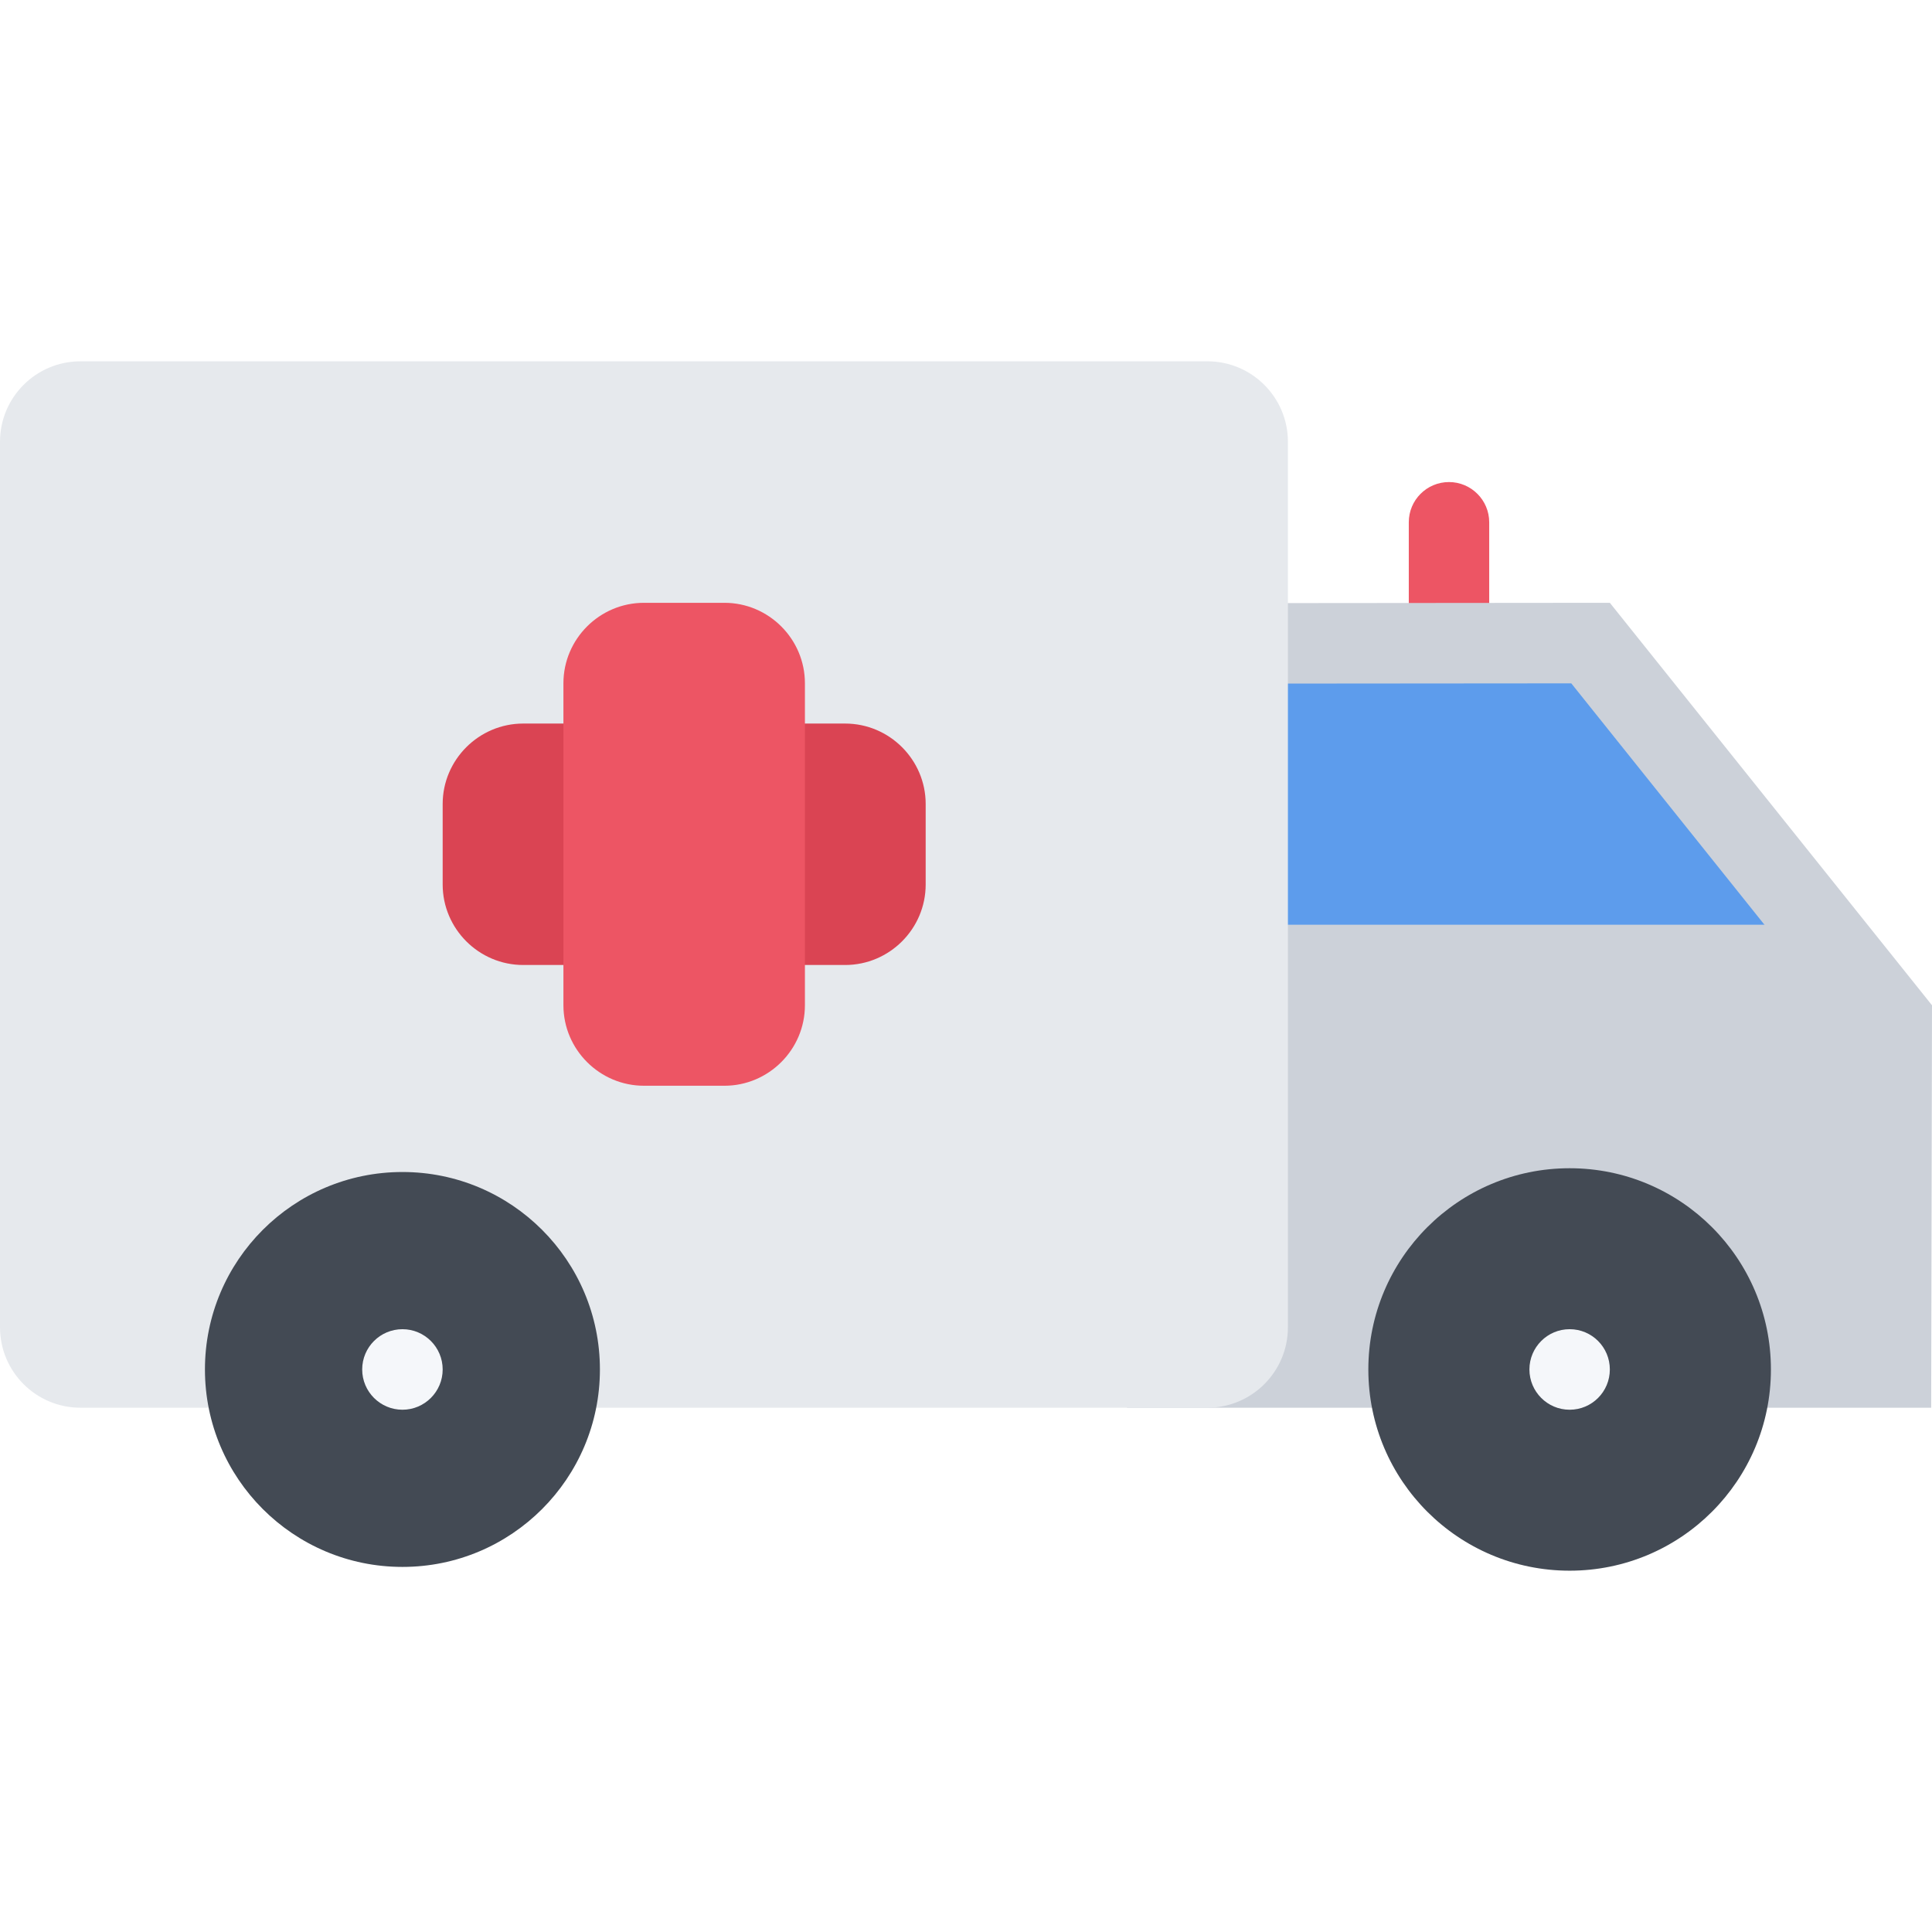
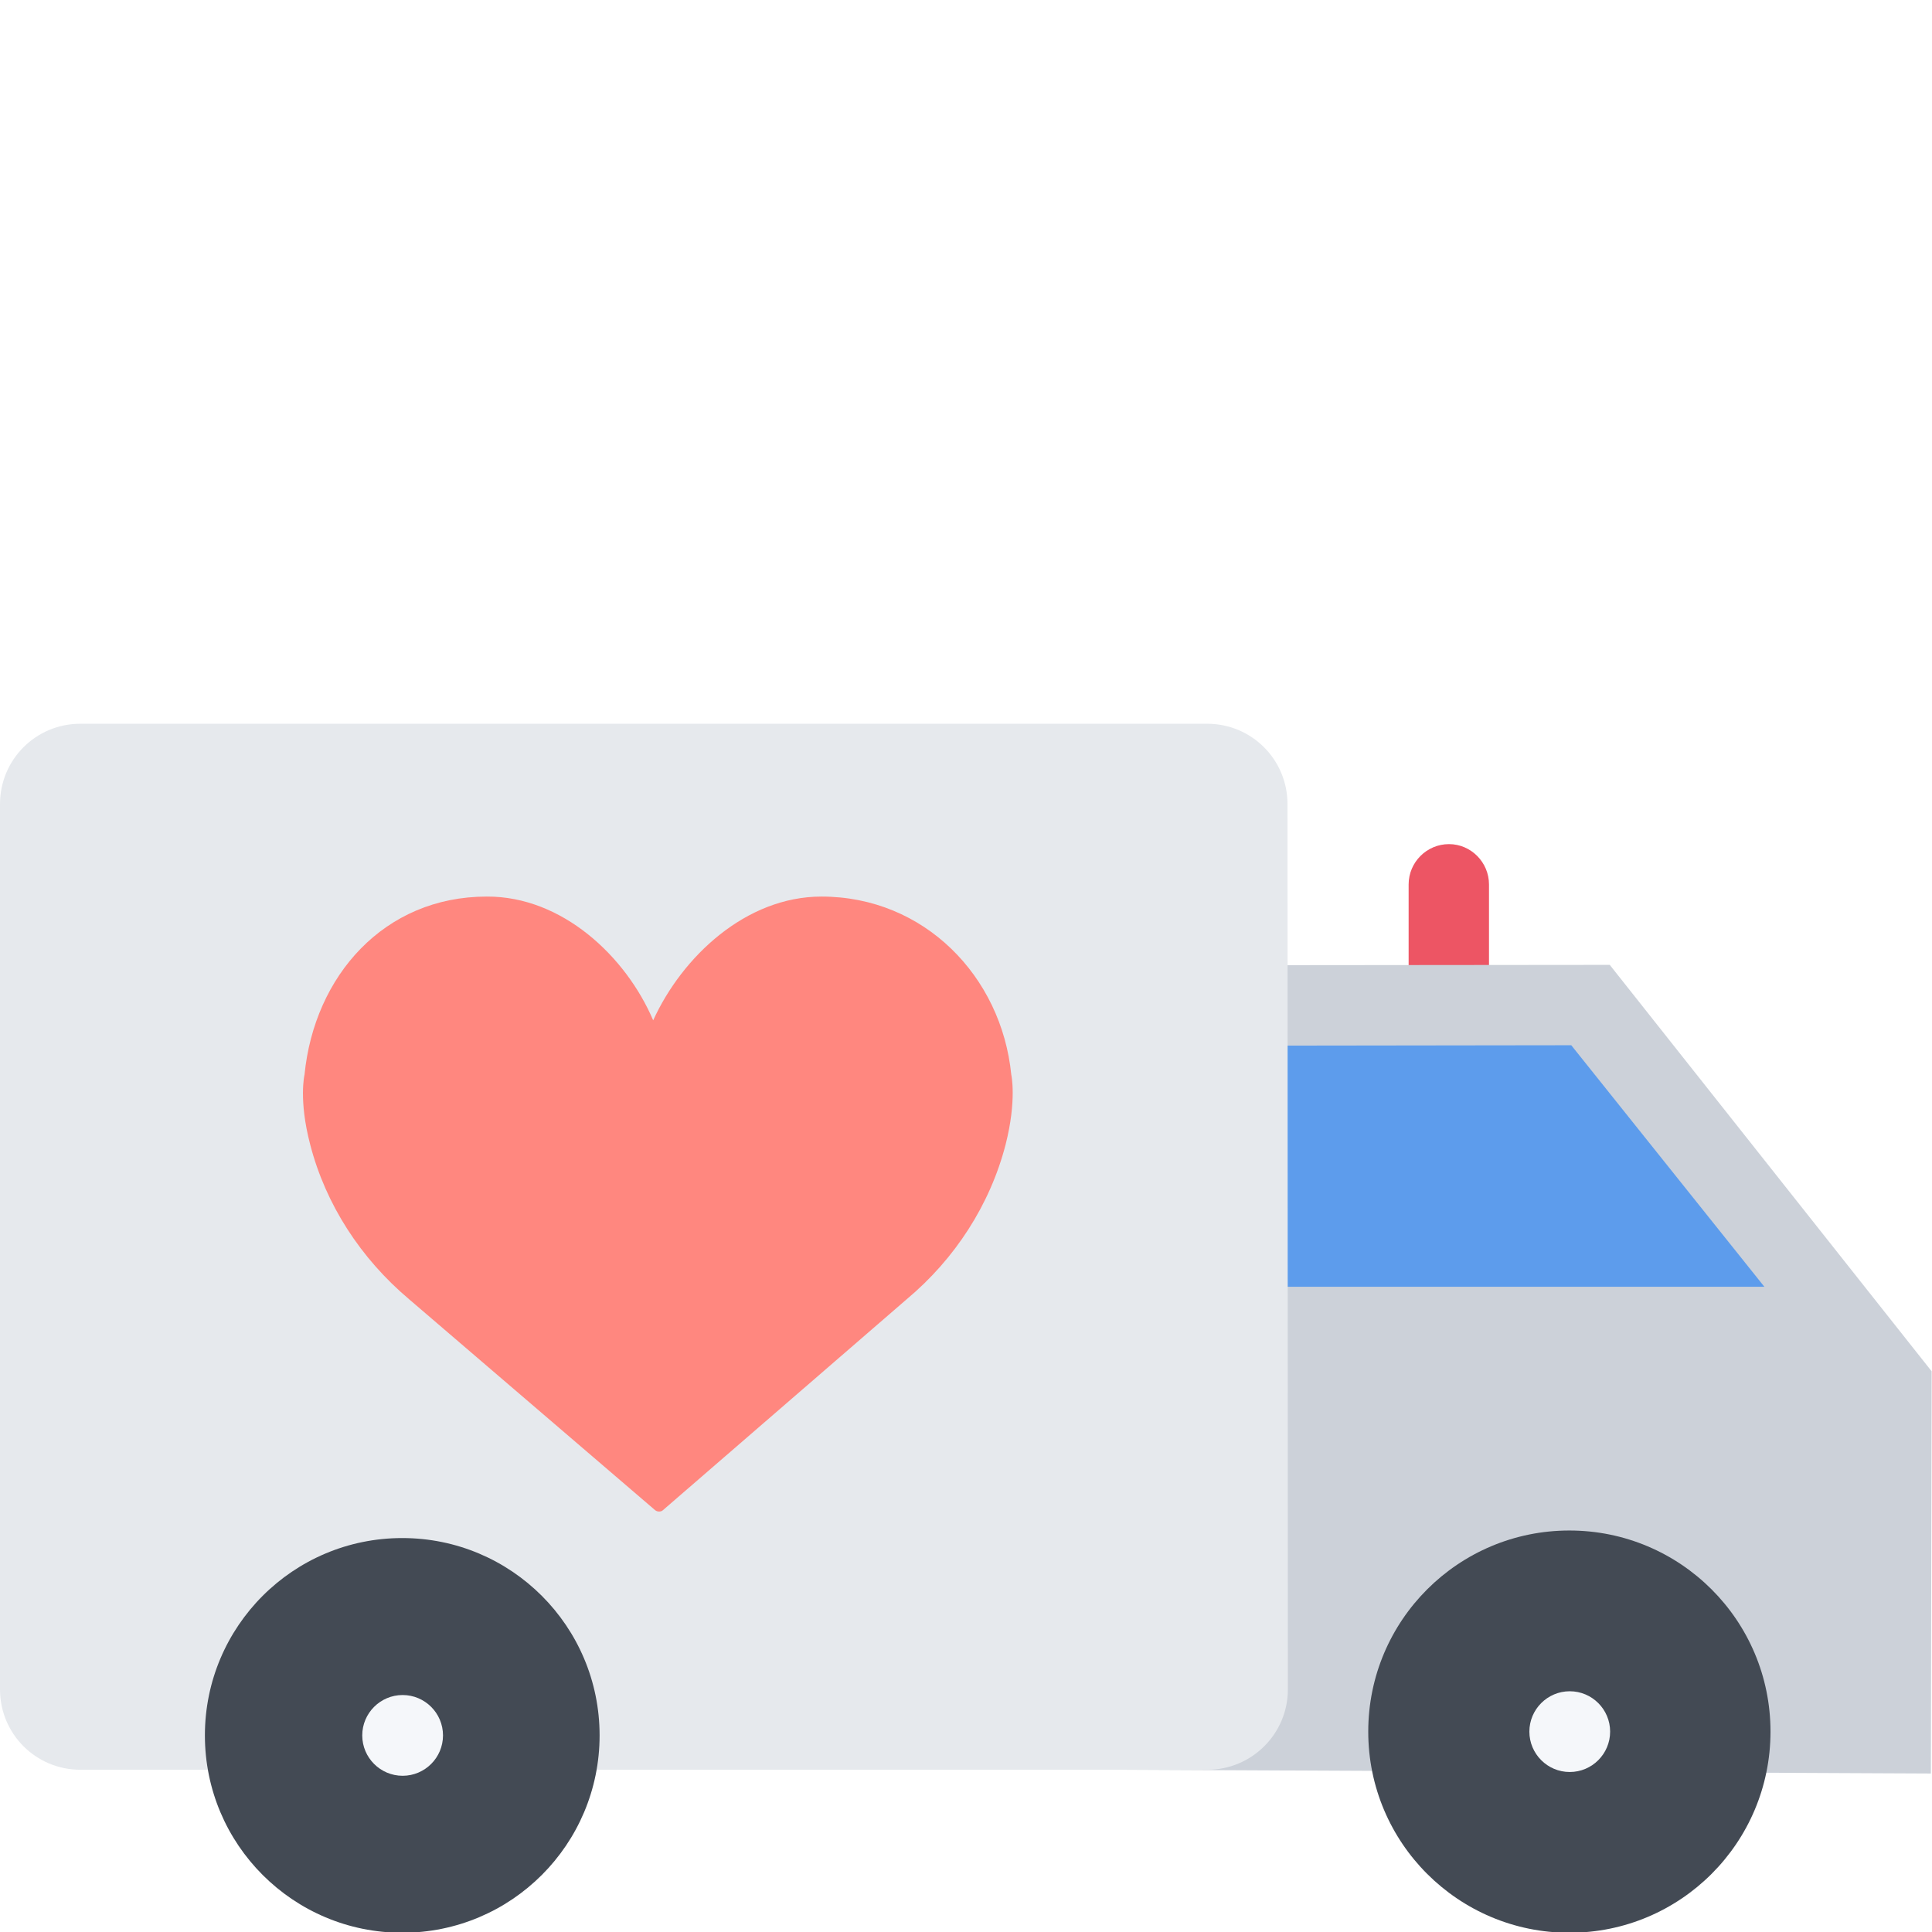
- <svg xmlns="http://www.w3.org/2000/svg" version="1.1" id="Layer_1" x="0px" y="0px" viewBox="0 0 511.962 511.962" style="enable-background:new 0 0 511.962 511.962;" xml:space="preserve">
-   <path style="fill:#ED5564;" d="M383.972,127.741c-5.906,0-10.656,4.781-10.656,10.655v29.139h21.311v-29.139  C394.627,132.522,389.845,127.741,383.972,127.741z" />
-   <polygon style="fill:#CCD1D9;" points="310.414,362.378 329.757,170.488 421.468,170.394 501.275,270.105 501.087,362.378 " />
-   <polygon style="fill:#5D9CEC;" points="484.152,245.044 320.101,245.044 320.101,166.613 420.156,168.832 " />
-   <path style="fill:#CCD1D9;" d="M426.593,159.739l-106.492,0.094l-21.467,213.202h213.109l0.219-106.648L426.593,159.739z   M490.462,351.709H322.195l17.186-170.565l76.994-0.062l74.244,92.774L490.462,351.709z" />
-   <path style="fill:#E6E9ED;" d="M341.287,351.709c0,11.779-9.561,21.326-21.342,21.326H21.328C9.547,373.035,0,363.488,0,351.709  V117.07c0-11.78,9.547-21.326,21.328-21.326h298.617c11.781,0,21.342,9.546,21.342,21.326V351.709z" />
-   <path style="fill:#434A54;" d="M362.597,362.894c0,29.451,23.904,53.324,53.34,53.324c29.467,0,53.34-23.873,53.34-53.324  c0-29.45-23.873-53.323-53.34-53.323C386.502,309.571,362.597,333.444,362.597,362.894z" />
-   <path style="fill:#F5F7FA;" d="M405.283,362.894c0,5.891,4.781,10.672,10.654,10.672c5.906,0,10.656-4.781,10.656-10.672  c0-5.89-4.75-10.67-10.656-10.67C410.064,352.224,405.283,357.004,405.283,362.894z" />
-   <path style="fill:#434A54;" d="M54.308,362.894c0,28.889,23.436,52.324,52.34,52.324s52.324-23.436,52.324-52.324  s-23.42-52.323-52.324-52.323S54.308,334.006,54.308,362.894z" />
-   <path style="fill:#F5F7FA;" d="M95.978,362.894c0,5.891,4.781,10.672,10.67,10.672c5.875,0,10.656-4.781,10.656-10.672  c0-5.89-4.781-10.67-10.656-10.67C100.759,352.224,95.978,357.004,95.978,362.894z" />
-   <path style="fill:#DA4453;" d="M138.646,255.715c-11.748,0-21.342-9.593-21.342-21.327v-21.342c0-11.718,9.594-21.311,21.342-21.311  h85.307c11.748,0,21.342,9.593,21.342,21.311v21.342c0,11.734-9.594,21.327-21.342,21.327H138.646z" />
-   <path style="fill:#ED5564;" d="M213.296,266.386c0,11.719-9.592,21.326-21.326,21.326h-21.326c-11.75,0-21.342-9.607-21.342-21.326  v-85.321c0-11.733,9.592-21.326,21.342-21.326h21.326c11.734,0,21.326,9.593,21.326,21.326V266.386z" />
-   <g>
- </g>
-   <g>
- </g>
-   <g>
- </g>
-   <g>
- </g>
-   <g>
- </g>
-   <g>
- </g>
-   <g>
- </g>
-   <g>
- </g>
-   <g>
- </g>
-   <g>
- </g>
-   <g>
- </g>
-   <g>
- </g>
-   <g>
- </g>
-   <g>
- </g>
-   <g>
- </g>
+ <svg xmlns="http://www.w3.org/2000/svg" version="1.1" id="Layer_1" x="0px" y="0px" viewBox="0 0 512 512" style="enable-background:new 0 0 512 512;" xml:space="preserve">
+   <style type="text/css">
+ 	.st0{fill:#ED5564;}
+ 	.st1{fill:#CCD1D9;}
+ 	.st2{fill:#5D9CEC;}
+ 	.st3{fill:#E6E9ED;}
+ 	.st4{fill:#434A54;}
+ 	.st5{fill:#F5F7FA;}
+ 	.st6{fill:#FF877F;}
+ </style>
+   <path class="st0" d="M384,223.7c-5.9,0-10.7,4.8-10.7,10.7v29.1h21.3v-29.1C394.6,228.5,389.8,223.7,384,223.7z" />
+   <polygon class="st1" points="310.4,458.4 329.8,266.5 421.5,266.4 501.3,366.1 501.1,458.4 " />
+   <polygon class="st2" points="484.2,341 320.1,341 320.1,262.6 420.2,264.8 " />
+   <path class="st1" d="M426.6,255.7l-106.5,0.1L298.6,469l213.1,1l0.2-106.6L426.6,255.7z M490.5,447.7H322.2l17.2-170.6l77-0.1  l74.2,92.8L490.5,447.7z" />
+   <path class="st3" d="M341.3,447.7c0,11.8-9.6,21.3-21.3,21.3H21.3C9.5,469,0,459.5,0,447.7V213.1c0-11.8,9.5-21.3,21.3-21.3h298.6  c11.8,0,21.3,9.5,21.3,21.3L341.3,447.7L341.3,447.7z" />
+   <path class="st4" d="M362.6,458.9c0,29.5,23.9,53.3,53.3,53.3c29.5,0,53.3-23.9,53.3-53.3c0-29.5-23.9-53.3-53.3-53.3  C386.5,405.6,362.6,429.4,362.6,458.9z" />
+   <path class="st5" d="M405.3,458.9c0,5.9,4.8,10.7,10.7,10.7c5.9,0,10.7-4.8,10.7-10.7c0-5.9-4.8-10.7-10.7-10.7  C410.1,448.2,405.3,453,405.3,458.9z" />
+   <path class="st4" d="M54.3,459.9c0,28.9,23.4,52.3,52.3,52.3s52.3-23.4,52.3-52.3s-23.4-52.3-52.3-52.3S54.3,431,54.3,459.9z" />
+   <path class="st5" d="M96,459.9c0,5.9,4.8,10.7,10.7,10.7c5.9,0,10.7-4.8,10.7-10.7c0-5.9-4.8-10.7-10.7-10.7  C100.8,449.2,96,454,96,459.9z" />
+   <path class="st6" d="M173.1,270.4c7.7-16.9,24.6-32.8,44.6-32.8c27.2,0,47.7,21.1,50.3,47.2c0,0,1.5,6.7-1.5,18.5  c-4.1,15.9-13.4,30.3-26.2,41l-64.6,55.9c-0.5,0.5-1.5,0.5-2.1,0l-65.2-55.9c-12.8-10.8-22.1-25.1-26.2-41  c-3.1-11.8-1.5-18.5-1.5-18.5c2.6-26.2,21.1-47.2,48.3-47.2C149,237.5,165.9,253.5,173.1,270.4" />
</svg>
